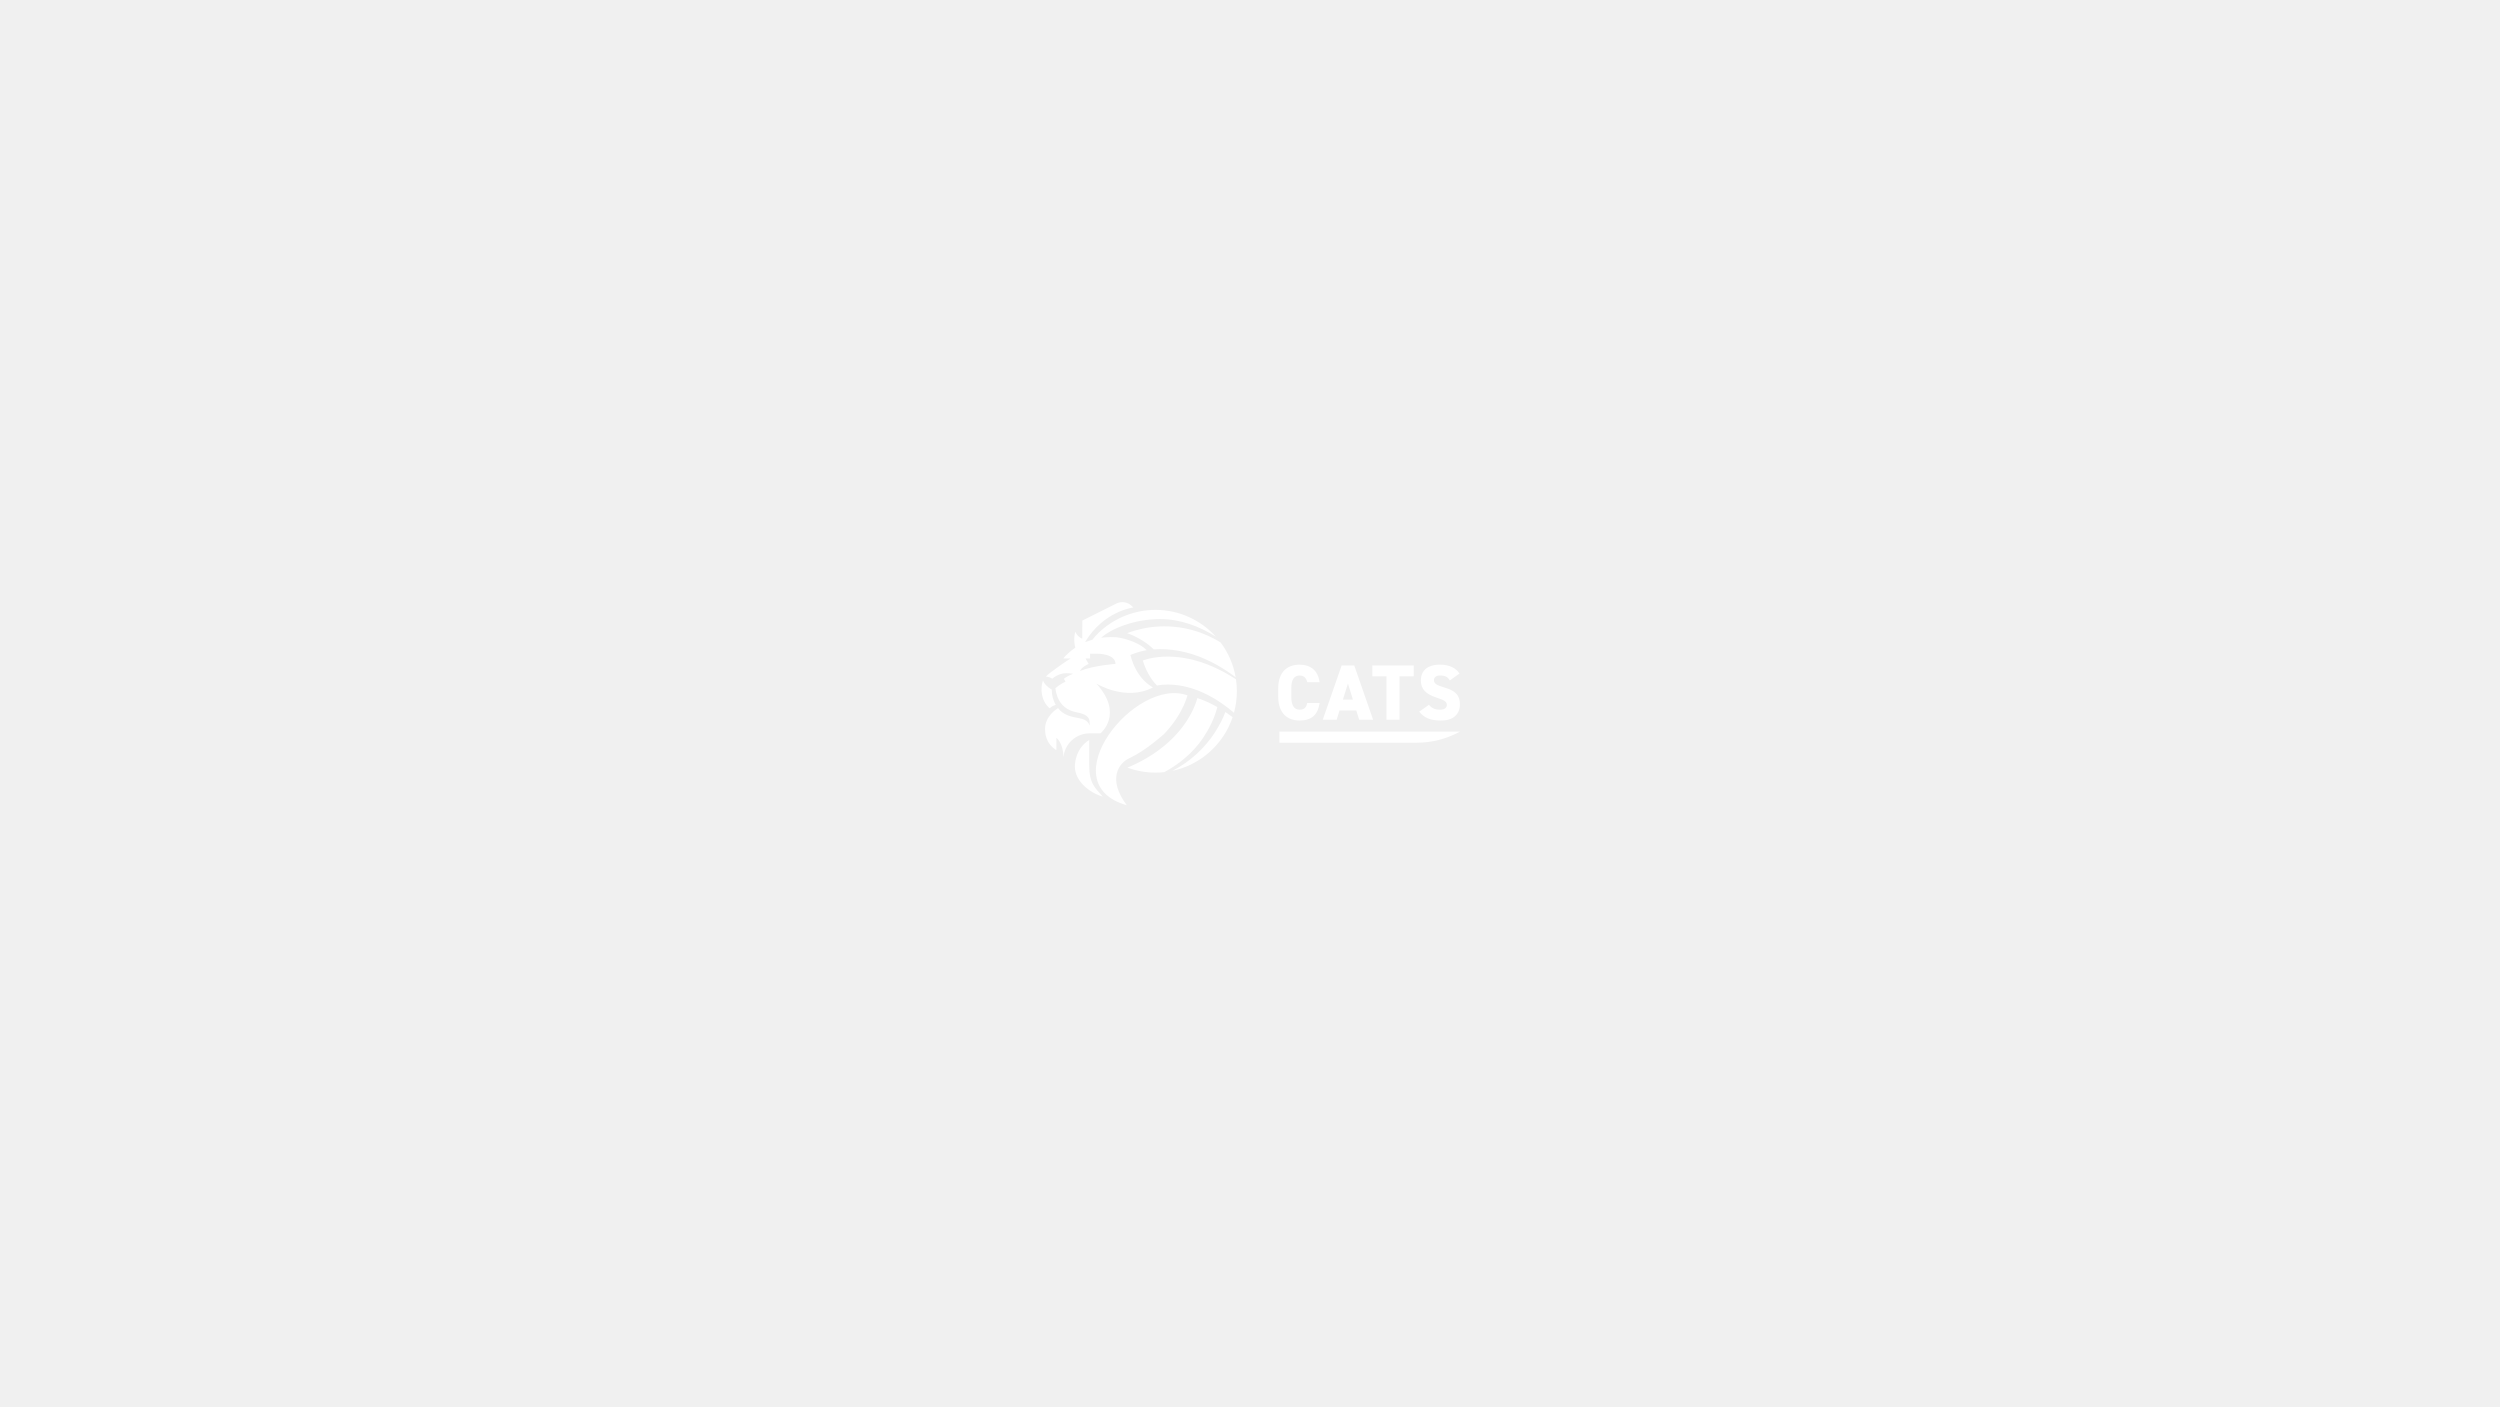
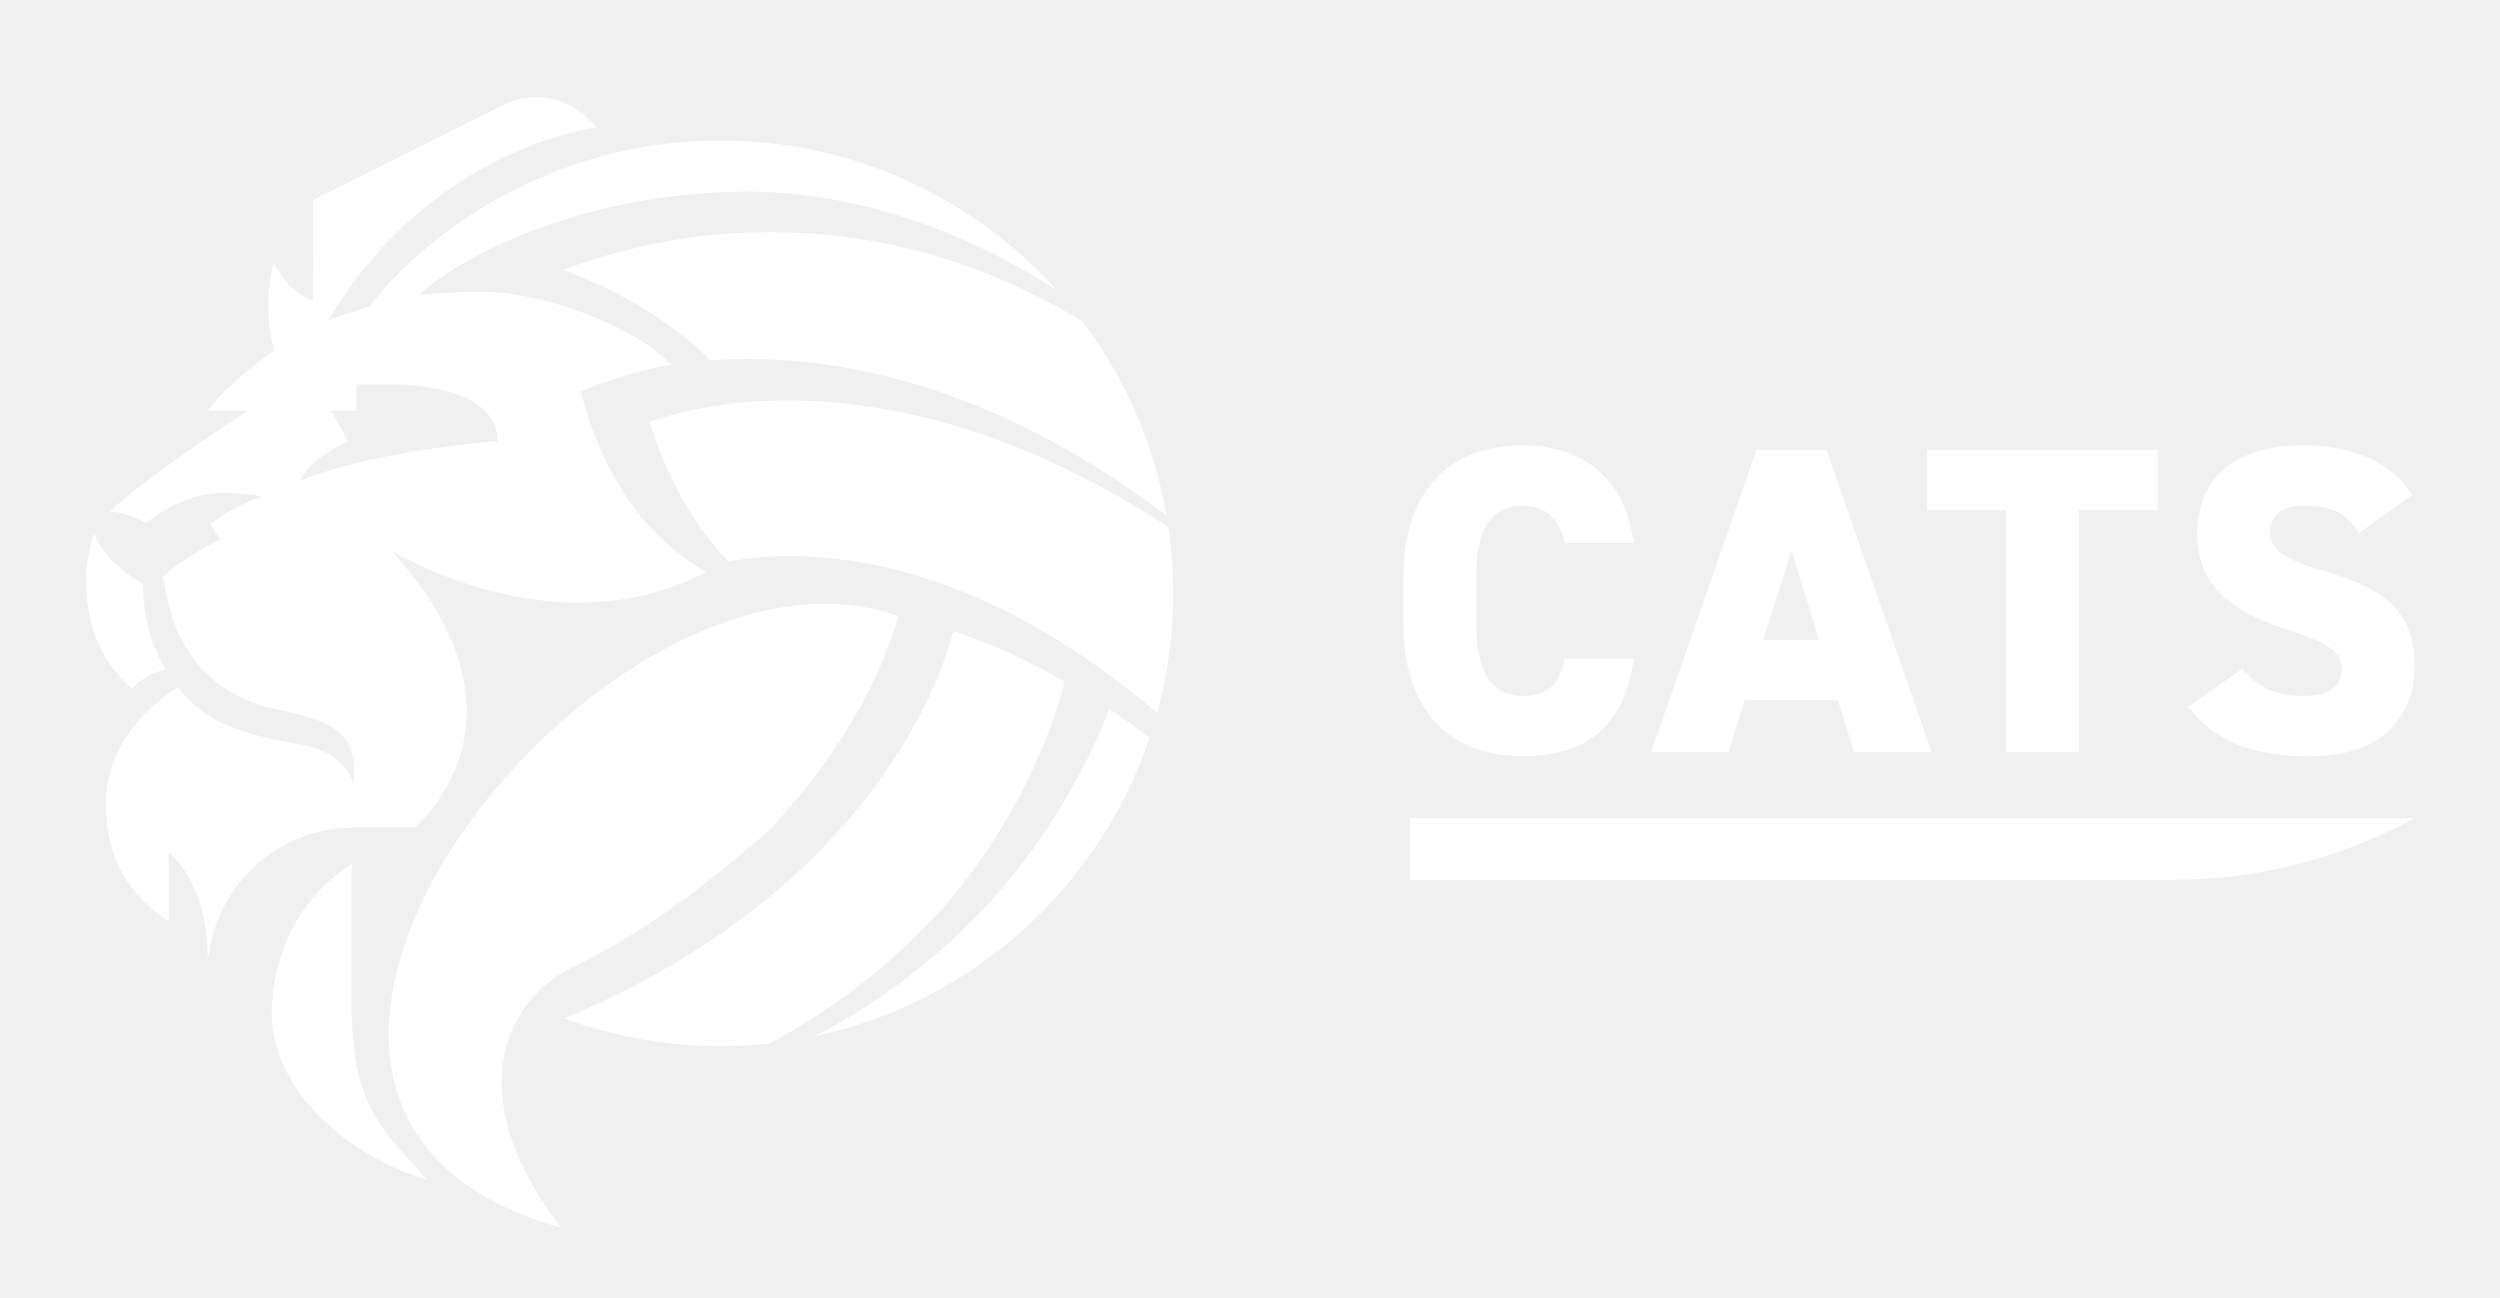
- <svg xmlns="http://www.w3.org/2000/svg" version="1.1" id="Layer_1" x="0px" y="0px" viewBox="0 0 1920 1080" style="enable-background:new 0 0 1920 1080;" xml:space="preserve">
+ <svg xmlns="http://www.w3.org/2000/svg" version="1.1" id="Layer_1" x="0px" y="0px" viewBox="788 449 345 179" style="enable-background:new 0 0 1920 1080;" xml:space="preserve">
  <style type="text/css">
	.st0{fill:#FFFFFF;}
</style>
  <g>
    <g>
      <path class="st0" d="M875.07,483.38c-0.3,0.08-0.61,0.16-0.91,0.25l-2.55,0.64c-1.99,0.56-4.06,1.26-6,2    c7.12,2.41,15.52,7.35,20.39,12.45c3.13-0.22,6.27-0.22,9.37-0.07c13.94,0.78,27.47,5.38,39.56,12.23    c4.91,2.77,9.59,5.89,14.05,9.27c-1.71-9.91-5.76-19.02-11.55-26.75c-11.2-6.9-23.93-11.2-37.05-12.14    C891.9,480.67,883.29,481.25,875.07,483.38z" />
      <path class="st0" d="M917.32,507.04c-10.31-2.7-21.24-3.67-31.75-1.84c-2.71,0.47-5.38,1.1-7.94,2.04    c2.26,7.18,5.77,13.99,10.95,19.27c5.48-1.12,11.22-0.92,16.69-0.15c15.93,2.39,30.28,10.68,42.42,21.05    c1.44-5.27,2.22-10.82,2.22-16.55c0-3.1-0.23-6.15-0.67-9.13C939.38,515.28,928.7,510.09,917.32,507.04z" />
      <path class="st0" d="M866.58,582.71c6.87-3.37,14.7-7.92,27.38-18.94c8.05-8.41,12.72-16.61,15.28-22.26    c1.89-4.38,2.77-7.45,2.77-7.45c-40.06-14.69-106.03,67.69-46.62,84.36C850.09,598.11,859.71,586.08,866.58,582.71z" />
      <path class="st0" d="M933.53,561.73c-8.07,12.85-19.69,23.34-33.13,30.27c21.72-4.59,39.28-20.47,46.25-41.21    c-1.82-1.38-3.68-2.7-5.58-3.96C939.13,552.06,936.49,557.03,933.53,561.73z" />
      <path class="st0" d="M923.86,566.9c4.76-7.04,8.56-14.78,10.83-22.97c0.08-0.3,0.16-0.6,0.23-0.9c-3.22-1.84-6.55-3.5-9.98-4.94    c-1.75-0.72-3.54-1.38-5.38-1.99c-1.67,6.34-4.73,12.31-8.26,17.77c-7.65,11.68-18.39,21.1-30.37,28.15    c-4.85,2.87-9.89,5.36-15.06,7.53c6.71,2.46,13.96,3.81,21.53,3.81c2.5,0,4.4-0.09,6.83-0.37    C905.82,586.74,916.48,577.8,923.86,566.9z" />
      <path class="st0" d="M806.16,543.97c1.53-1.39,2.67-2.01,4.69-2.64c-2.18-3.59-3.1-7.7-3.11-11.79c0-0.01-4.88-2.33-6.75-6.94    c0,0,0,0,0,0C798.78,528.85,799.59,538.51,806.16,543.97z" />
      <path class="st0" d="M807.94,531.33l0.02,0.05c0-0.02,0-0.04-0.01-0.07C807.95,531.32,807.94,531.32,807.94,531.33z" />
      <path class="st0" d="M825.04,517.08c0.04-0.01,0.06-0.01,0.06-0.01s-0.03-0.01-0.06-0.03L825.04,517.08z" />
      <path class="st0" d="M836.52,587.64v-19.37c-11.53,7.19-11.02,20.51-11.02,20.51c0,10.79,10.72,19.9,21.45,23.04    C840.98,605.05,836.52,601.81,836.52,587.64L836.52,587.64z" />
    </g>
    <path class="st0" d="M933.8,489.01c-11.44-12.67-27.98-20.63-46.39-20.63c-4.24,0-8.39,0.43-12.39,1.23   c-24.29,4.99-36.01,21.66-36.01,21.66l-5.7,1.91c14.22-23.94,37.04-26.61,37.04-26.61c-0.4-0.43-0.8-0.85-1.2-1.24   c-3.14-3.06-7.89-3.76-11.81-1.8c-9,4.49-20.93,10.45-26.11,13.03l-0.07,13.88c-2.24-0.64-4.5-3.23-5.38-5.28   c-1.51,5.93-0.37,10.77,0.09,12.2c-3.32,2.28-7.84,6.2-9.16,8.32h5.58c-1.26,0.6-15.86,10.48-19.11,13.93   c1.38,0.04,2.86,0.42,4.99,1.6c0,0,4.56-4.19,10.68-4.19c2.68,0,5.5,0.43,5.2,0.53c-2.68,0.89-5.25,2.4-6.99,3.76   c0.43,0.67,0.17,0.26,1.27,2.17c0,0-4.38,2.04-7.8,5.04c0.46,3.47,2.04,15.31,15.32,18.31c4.24,0.96,10.56,1.81,10.98,7.44   l0.04,3.04c-1.46-4.42-5.7-5.23-7.37-5.57c-7-1.22-12.97-2.64-16.93-7.91c-1.61,0.98-9.96,6.5-9.95,15.87   c0,3.47,0.31,11.08,8.67,16.44v-9.5c0,0,5.37,3.99,5.37,14.58c0.05-0.13,0.11-0.26,0.16-0.4c1.23-9.82,9.54-17.44,19.67-17.6   c0.42-0.02,0.85-0.03,1.27-0.03h7.43c0,0,18.16-14.71-3.17-38.2c0,0,22.52,13.93,43.43,2.95c-10.16-5.8-15.09-16.14-17.3-24.93   c4.23-1.73,7.73-2.64,7.73-2.64c1.56-0.43,3.15-0.77,4.75-1.04c-4.55-4.9-15.4-9.08-23.36-9.93c-5.69-0.41-11.59,0.35-11.59,0.35   c7.91-6.91,25.1-14.27,45.42-14.3C906.22,475.46,921.08,480.86,933.8,489.01z M825.04,517.08l-0.01-0.05   c0.04,0.02,0.06,0.03,0.06,0.03S825.08,517.07,825.04,517.08z M856.68,509.88c0,0-16.69,1.14-27.23,5.46c0,0,0.57-2.6,6.6-5.46   l-2.35-4.19h3.49v-3.62h6.03C843.23,502.08,856.68,502.08,856.68,509.88z" />
  </g>
  <g>
    <g>
      <path class="st0" d="M1002.2,520.37c-0.95-1.05-2.31-1.57-4.08-1.57c-2.1,0-3.69,0.79-4.77,2.36c-1.09,1.57-1.63,4.07-1.63,7.49    v6.53c0,6.57,2.14,9.85,6.41,9.85c1.81,0,3.15-0.43,4.02-1.3c0.87-0.87,1.46-2.14,1.78-3.84h9.55c-0.73,4.71-2.36,8.14-4.9,10.27    c-2.54,2.14-6.02,3.2-10.46,3.2c-2.38,0-4.57-0.36-6.59-1.09c-2.01-0.73-3.75-1.83-5.2-3.32s-2.59-3.38-3.41-5.68    c-0.83-2.3-1.24-5-1.24-8.1v-6.53c0-3.14,0.41-5.86,1.24-8.16c0.83-2.3,1.96-4.18,3.41-5.65c1.45-1.47,3.18-2.57,5.2-3.29    c2.01-0.73,4.21-1.09,6.59-1.09c4.15,0,7.57,1.11,10.27,3.32c2.7,2.22,4.39,5.6,5.08,10.15h-9.55    C1003.72,522.6,1003.14,521.41,1002.2,520.37z" />
      <path class="st0" d="M1030.39,511.06h9.67l14.5,41.7h-10.7l-2.24-7.13h-12.87l-2.18,7.13h-10.7L1030.39,511.06z M1039.03,537.29    l-3.81-12.33l-3.87,12.33H1039.03z" />
      <path class="st0" d="M1085.74,519.4h-10.88v33.36h-10.03V519.4h-10.88v-8.34h31.79V519.4z" />
      <path class="st0" d="M1110.58,519.64c-1.13-0.56-2.64-0.85-4.53-0.85c-1.69,0-2.91,0.34-3.66,1.03c-0.75,0.69-1.12,1.55-1.12,2.6    c0,1.25,0.57,2.27,1.72,3.05c1.15,0.79,3.05,1.56,5.71,2.33c2.26,0.65,4.18,1.36,5.77,2.15c1.59,0.79,2.88,1.69,3.87,2.72    c0.99,1.03,1.71,2.22,2.18,3.57c0.46,1.35,0.69,2.91,0.69,4.68c0,3.79-1.24,6.81-3.72,9.07c-2.48,2.26-6.09,3.38-10.85,3.38    c-3.83,0-7.07-0.51-9.73-1.54c-2.66-1.03-4.98-2.79-6.95-5.29l7.49-5.26c1.05,1.29,2.23,2.24,3.54,2.84    c1.31,0.6,2.91,0.91,4.8,0.91c1.93,0,3.31-0.35,4.14-1.06c0.83-0.71,1.24-1.56,1.24-2.57c0-0.6-0.12-1.15-0.36-1.63    c-0.24-0.48-0.66-0.94-1.27-1.36c-0.6-0.42-1.41-0.85-2.42-1.27c-1.01-0.42-2.28-0.88-3.81-1.36c-4.23-1.37-7.3-3.09-9.22-5.17    s-2.87-4.78-2.87-8.13c0-1.73,0.29-3.33,0.88-4.8c0.58-1.47,1.47-2.74,2.66-3.81s2.71-1.9,4.56-2.51c1.85-0.6,4.05-0.91,6.59-0.91    c3.34,0,6.31,0.56,8.88,1.69c2.58,1.13,4.61,2.84,6.1,5.14l-7.43,5.32C1112.68,521.19,1111.71,520.21,1110.58,519.64z" />
    </g>
    <path class="st0" d="M1121.22,561.89H982.59v8.52h105.42C1099.62,570.41,1111.04,567.47,1121.22,561.89L1121.22,561.89z" />
  </g>
</svg>
